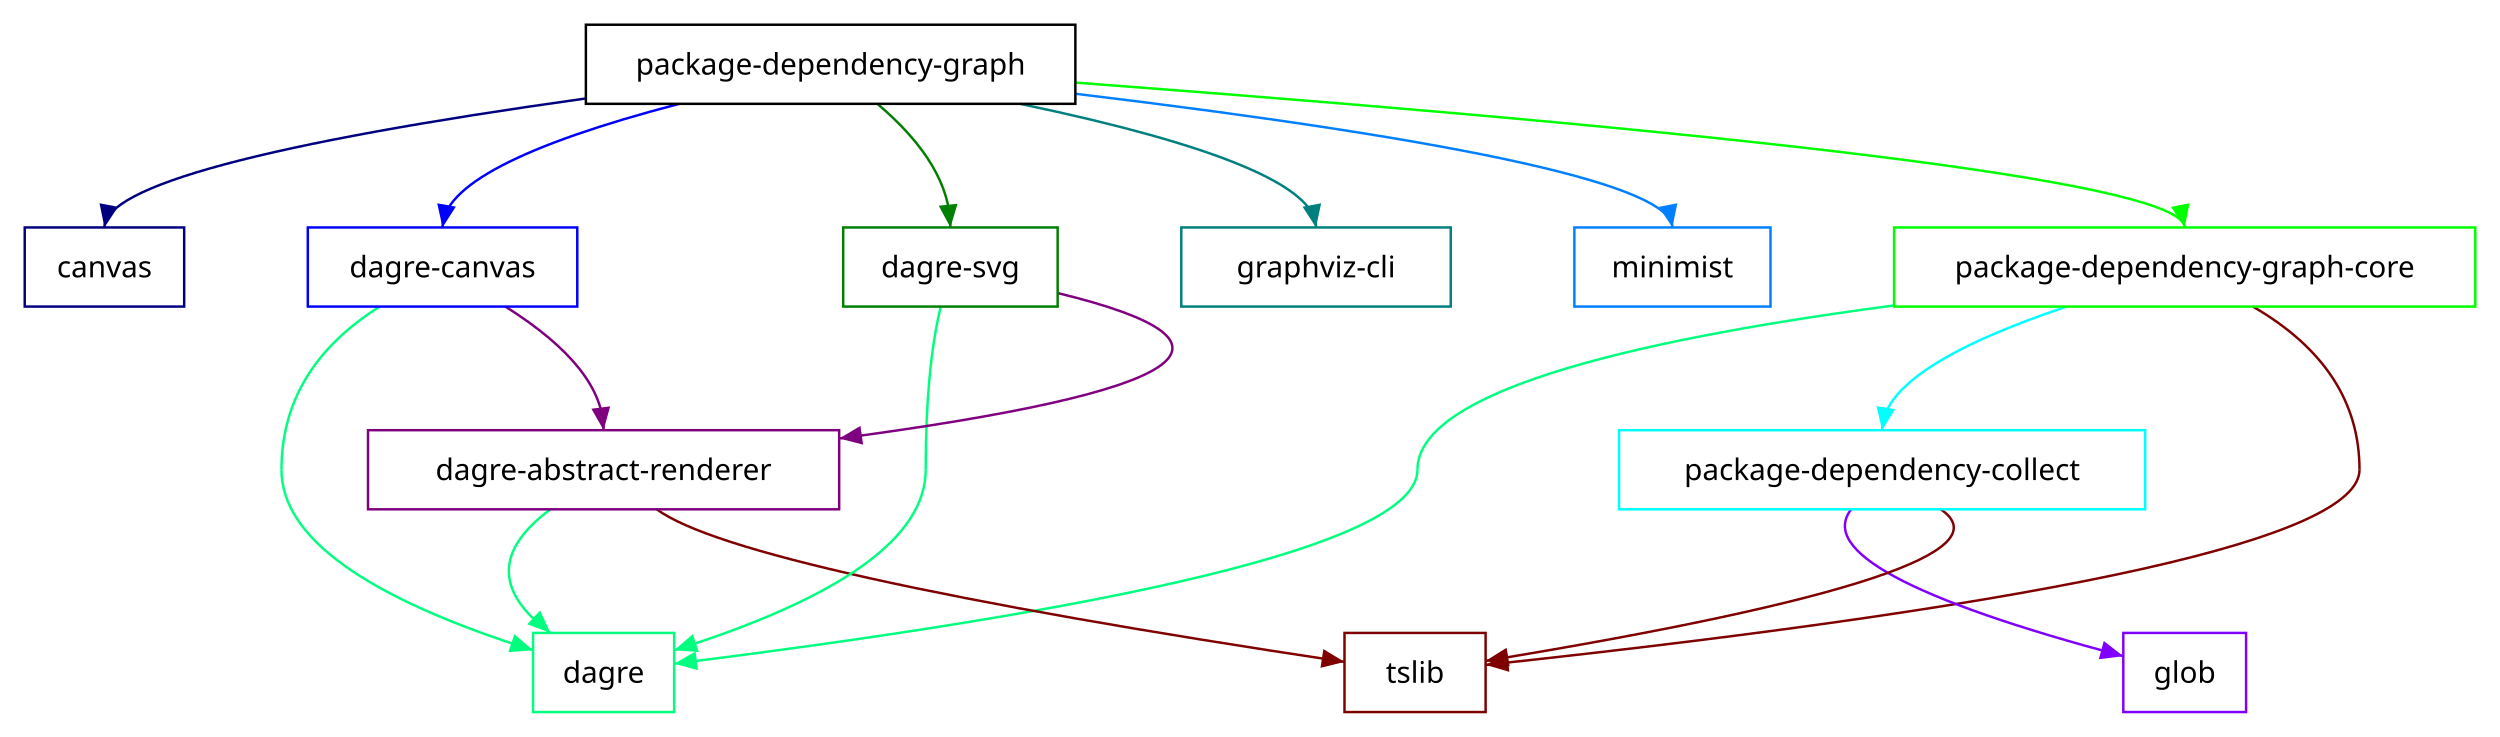
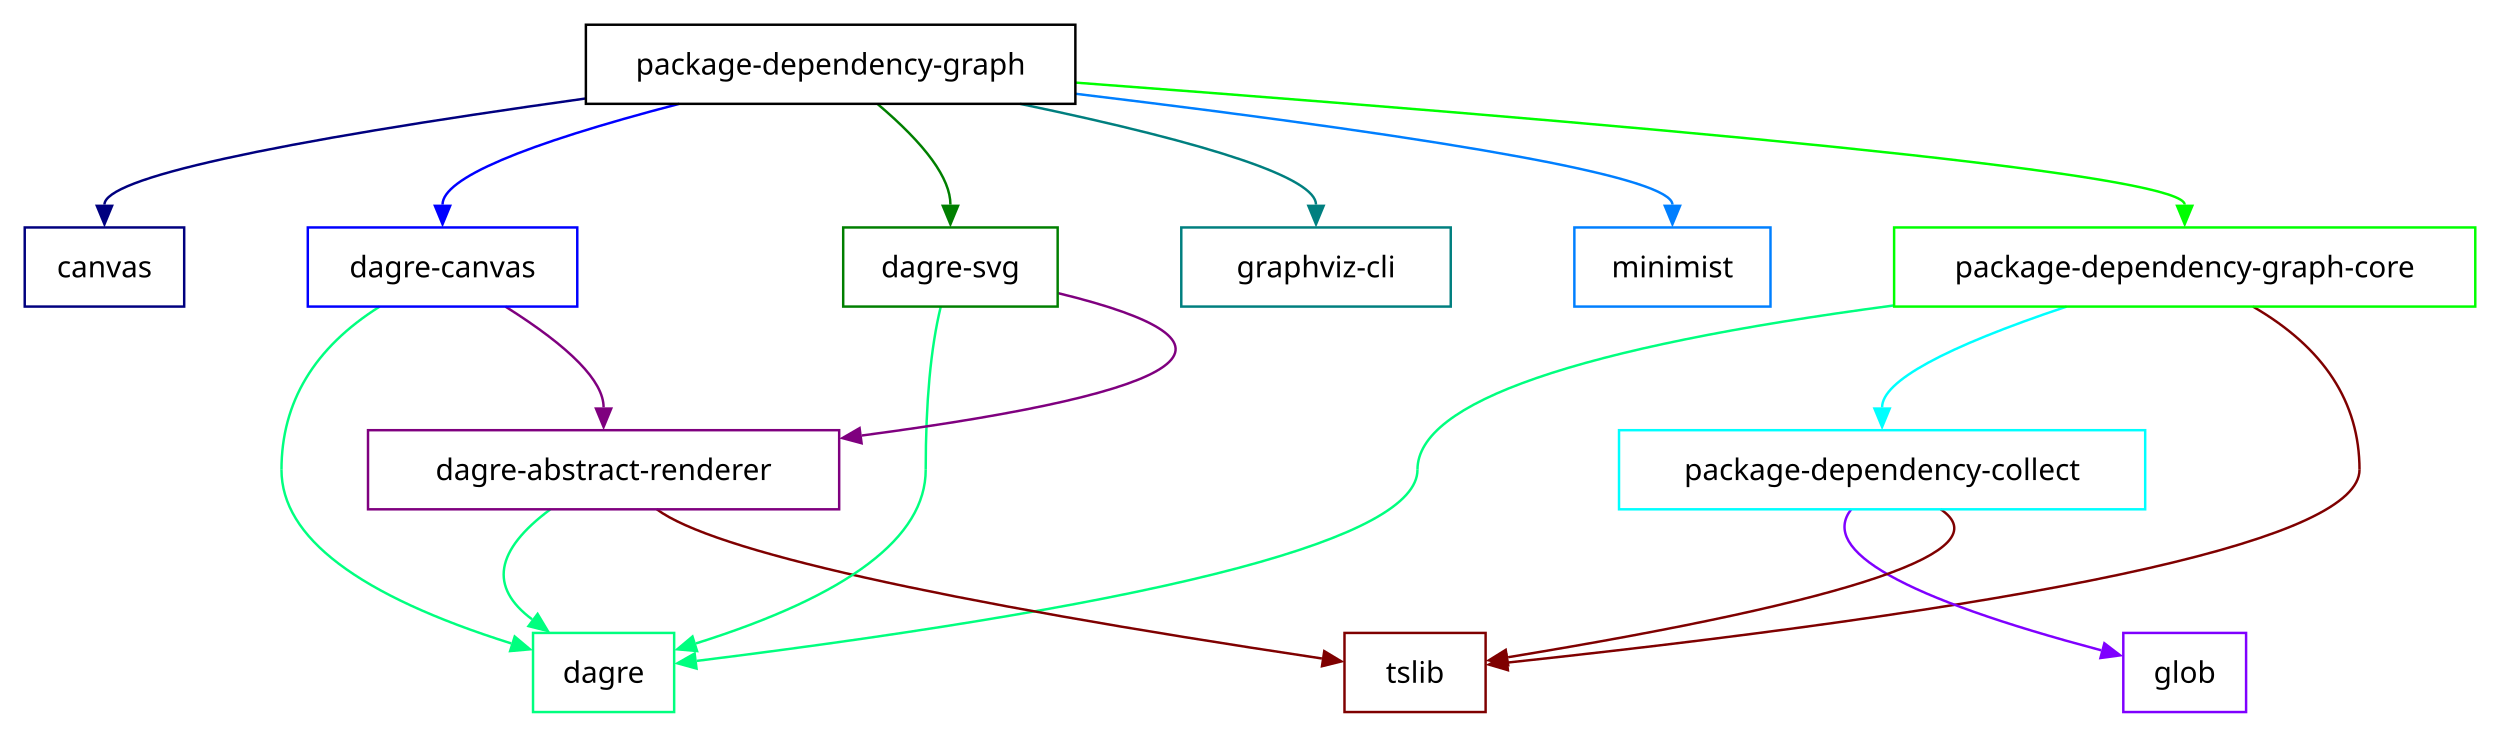
<svg xmlns="http://www.w3.org/2000/svg" version="1.1" viewBox="0 0 1011.174 298" color-interpolation-filters="sRGB">
-   <path d="M 236.97 39.818 Q 42.248 67 42.248 92" stroke="#00007f" fill="none" />
-   <polygon points="42.248,92 40.239,82.204 47.754,83.653" stroke="none" fill="#00007f" />
-   <path d="M 274.705 42 Q 178.992 67 178.992 92" stroke="#0000ff" fill="none" />
-   <polygon points="178.992,92 176.837,82.235 184.373,83.571" stroke="none" fill="#0000ff" />
-   <path d="M 354.872 42 Q 384.418 67 384.418 92" stroke="#007f00" fill="none" />
-   <polygon points="384.418,92 379.676,83.196 387.29,82.421" stroke="none" fill="#007f00" />
-   <path d="M 412.576 42 Q 532.286 67 532.286 92" stroke="#007f7f" fill="none" />
-   <polygon points="532.286,92 526.846,83.609 534.373,82.22" stroke="none" fill="#007f7f" />
-   <path d="M 434.954 37.92 Q 676.446 67 676.446 92" stroke="#007fff" fill="none" />
-   <polygon points="676.446,92 670.925,83.662 678.438,82.2" stroke="none" fill="#007fff" />
-   <path d="M 434.954 33.411 Q 883.642 67 883.642 92" stroke="#00ff00" fill="none" />
-   <polygon points="883.642,92 878.097,83.678 885.606,82.195" stroke="none" fill="#00ff00" />
+   <path d="M 236.97 39.818 Q 42.248 67 42.248 82.761" stroke="#00007f" fill="none" />
+   <polygon points="42.248,92 38.421,82.761 46.075,82.761" stroke="none" fill="#00007f" />
+   <path d="M 274.705 42 Q 178.992 67 178.992 82.761" stroke="#0000ff" fill="none" />
+   <polygon points="178.992,92 175.165,82.761 182.819,82.761" stroke="none" fill="#0000ff" />
+   <path d="M 354.872 42 Q 384.418 67 384.418 82.761" stroke="#007f00" fill="none" />
+   <polygon points="384.418,92 380.591,82.761 388.245,82.761" stroke="none" fill="#007f00" />
+   <path d="M 412.576 42 Q 532.286 67 532.286 82.761" stroke="#007f7f" fill="none" />
+   <polygon points="532.286,92 528.459,82.761 536.113,82.761" stroke="none" fill="#007f7f" />
+   <path d="M 434.954 37.92 Q 676.446 67 676.446 82.761" stroke="#007fff" fill="none" />
+   <polygon points="676.446,92 672.619,82.761 680.273,82.761" stroke="none" fill="#007fff" />
+   <path d="M 434.954 33.411 Q 883.642 67 883.642 82.761" stroke="#00ff00" fill="none" />
+   <polygon points="883.642,92 879.815,82.761 887.469,82.761" stroke="none" fill="#00ff00" />
  <path d="M 766.11 123.529 Q 573.326 149 573.326 190" stroke="#00ff7f" fill="none" />
-   <path d="M 573.326 190 Q 573.326 231 272.674 268.445" stroke="#00ff7f" fill="none" />
-   <polygon points="272.674,268.445 281.358,263.487 282.321,271.08" stroke="none" fill="#00ff7f" />
-   <path d="M 835.88 124 Q 761.252 149 761.252 174" stroke="#00ffff" fill="none" />
-   <polygon points="761.252,174 758.991,164.259 766.541,165.513" stroke="none" fill="#00ffff" />
+   <path d="M 573.326 190 Q 573.326 231 281.842 267.304" stroke="#00ff7f" fill="none" />
+   <polygon points="272.674,268.445 281.369,263.506 282.315,271.101" stroke="none" fill="#00ff7f" />
+   <path d="M 835.88 124 Q 761.252 149 761.252 164.761" stroke="#00ffff" fill="none" />
+   <polygon points="761.252,174 757.425,164.761 765.079,164.761" stroke="none" fill="#00ffff" />
  <path d="M 911.234 124 Q 954.346 149 954.346 190" stroke="#7f0000" fill="none" />
-   <path d="M 954.346 190 Q 954.346 231 600.884 268.937" stroke="#7f0000" fill="none" />
-   <polygon points="600.884,268.937 609.654,264.132 610.483,271.74" stroke="none" fill="#7f0000" />
-   <path d="M 222.615 206 Q 188.992 231 222.615 256" stroke="#00ff7f" fill="none" />
-   <polygon points="222.615,256 213.243,252.513 218.453,246.907" stroke="none" fill="#00ff7f" />
-   <path d="M 265.653 206 Q 299.276 231 543.804 267.715" stroke="#7f0000" fill="none" />
-   <polygon points="543.804,267.715 534.096,270.114 535.243,262.546" stroke="none" fill="#7f0000" />
+   <path d="M 954.346 190 Q 954.346 231 610.07 267.951" stroke="#7f0000" fill="none" />
+   <polygon points="600.884,268.937 609.662,264.146 610.478,271.756" stroke="none" fill="#7f0000" />
+   <path d="M 222.615 206 Q 188.992 231 215.201 250.487" stroke="#00ff7f" fill="none" />
+   <polygon points="222.615,256 212.918,253.558 217.485,247.416" stroke="none" fill="#00ff7f" />
+   <path d="M 265.653 206 Q 299.276 231 534.668 266.343" stroke="#7f0000" fill="none" />
+   <polygon points="543.804,267.715 534.099,270.127 535.236,262.559" stroke="none" fill="#7f0000" />
  <path d="M 153.571 124 Q 113.85 149 113.85 190" stroke="#00ff7f" fill="none" />
-   <path d="M 113.85 190 Q 113.85 231 215.594 263.019" stroke="#00ff7f" fill="none" />
-   <polygon points="215.594,263.019 205.62,263.744 208.028,256.479" stroke="none" fill="#00ff7f" />
-   <path d="M 204.413 124 Q 244.134 149 244.134 174" stroke="#7f007f" fill="none" />
-   <polygon points="244.134,174 239.196,165.304 246.791,164.359" stroke="none" fill="#7f007f" />
+   <path d="M 113.85 190 Q 113.85 231 206.781 260.245" stroke="#00ff7f" fill="none" />
+   <polygon points="215.594,263.019 205.633,263.896 207.93,256.595" stroke="none" fill="#00ff7f" />
+   <path d="M 204.413 124 Q 244.134 149 244.134 164.761" stroke="#7f007f" fill="none" />
+   <polygon points="244.134,174 240.307,164.761 247.961,164.761" stroke="none" fill="#7f007f" />
  <path d="M 380.516 124 Q 374.418 149 374.418 190" stroke="#00ff7f" fill="none" />
-   <path d="M 374.418 190 Q 374.418 231 272.674 263.019" stroke="#00ff7f" fill="none" />
-   <polygon points="272.674,263.019 280.24,256.479 282.648,263.744" stroke="none" fill="#00ff7f" />
-   <path d="M 427.79 118.528 Q 553.326 149 339.418 177.365" stroke="#7f007f" fill="none" />
-   <polygon points="339.418,177.365 348.018,172.262 349.107,179.838" stroke="none" fill="#7f007f" />
-   <path d="M 748.766 206 Q 729.256 231 858.81 265.405" stroke="#7f00ff" fill="none" />
-   <polygon points="858.81,265.405 848.887,266.642 850.919,259.263" stroke="none" fill="#7f00ff" />
-   <path d="M 784.941 206 Q 821.956 231 600.884 267.312" stroke="#7f0000" fill="none" />
-   <polygon points="600.884,267.312 609.361,262.008 610.629,269.556" stroke="none" fill="#7f0000" />
+   <path d="M 374.418 190 Q 374.418 231 281.487 260.245" stroke="#00ff7f" fill="none" />
+   <polygon points="272.674,263.019 280.338,256.595 282.635,263.896" stroke="none" fill="#00ff7f" />
+   <path d="M 427.79 118.528 Q 553.326 149 348.577 176.151" stroke="#7f007f" fill="none" />
+   <polygon points="339.418,177.365 348.074,172.357 349.08,179.944" stroke="none" fill="#7f007f" />
+   <path d="M 748.766 206 Q 729.256 231 849.881 263.034" stroke="#7f00ff" fill="none" />
+   <polygon points="858.81,265.405 848.898,266.733 850.863,259.335" stroke="none" fill="#7f00ff" />
+   <path d="M 784.941 206 Q 821.956 231 610.001 265.815" stroke="#7f0000" fill="none" />
+   <polygon points="600.884,267.312 609.38,262.038 610.621,269.591" stroke="none" fill="#7f0000" />
  <g>
    <rect x="236.97" y="10" width="197.984" height="32" stroke="#000000" fill="none" />
    <text text-anchor="middle" x="335.962" y="26" fill="black" dominant-baseline="middle" style="font-size:12px;font-family:sans-serif">package-dependency-graph
  </text>
  </g>
  <g>
    <rect x="10" y="92" width="64.496" height="32" stroke="#00007f" fill="none" />
    <text text-anchor="middle" x="42.248" y="108" fill="black" dominant-baseline="middle" style="font-size:12px;font-family:sans-serif">canvas
  </text>
  </g>
  <g>
    <rect x="124.496" y="92" width="108.992" height="32" stroke="#0000ff" fill="none" />
    <text text-anchor="middle" x="178.992" y="108" fill="black" dominant-baseline="middle" style="font-size:12px;font-family:sans-serif">dagre-canvas
  </text>
  </g>
  <g>
    <rect x="341.046" y="92" width="86.744" height="32" stroke="#007f00" fill="none" />
    <text text-anchor="middle" x="384.418" y="108" fill="black" dominant-baseline="middle" style="font-size:12px;font-family:sans-serif">dagre-svg
  </text>
  </g>
  <g>
    <rect x="477.79" y="92" width="108.992" height="32" stroke="#007f7f" fill="none" />
    <text text-anchor="middle" x="532.286" y="108" fill="black" dominant-baseline="middle" style="font-size:12px;font-family:sans-serif">graphviz-cli
  </text>
  </g>
  <g>
    <rect x="636.782" y="92" width="79.328" height="32" stroke="#007fff" fill="none" />
    <text text-anchor="middle" x="676.446" y="108" fill="black" dominant-baseline="middle" style="font-size:12px;font-family:sans-serif">minimist
  </text>
  </g>
  <g>
    <rect x="766.11" y="92" width="235.064" height="32" stroke="#00ff00" fill="none" />
    <text text-anchor="middle" x="883.642" y="108" fill="black" dominant-baseline="middle" style="font-size:12px;font-family:sans-serif">package-dependency-graph-core
  </text>
  </g>
  <g>
    <rect x="215.594" y="256" width="57.08" height="32" stroke="#00ff7f" fill="none" />
    <text text-anchor="middle" x="244.134" y="272" fill="black" dominant-baseline="middle" style="font-size:12px;font-family:sans-serif">dagre
  </text>
  </g>
  <g>
    <rect x="654.844" y="174" width="212.816" height="32" stroke="#00ffff" fill="none" />
    <text text-anchor="middle" x="761.252" y="190" fill="black" dominant-baseline="middle" style="font-size:12px;font-family:sans-serif">package-dependency-collect
  </text>
  </g>
  <g>
    <rect x="543.804" y="256" width="57.08" height="32" stroke="#7f0000" fill="none" />
    <text text-anchor="middle" x="572.344" y="272" fill="black" dominant-baseline="middle" style="font-size:12px;font-family:sans-serif">tslib
  </text>
  </g>
  <g>
    <rect x="148.85" y="174" width="190.568" height="32" stroke="#7f007f" fill="none" />
    <text text-anchor="middle" x="244.134" y="190" fill="black" dominant-baseline="middle" style="font-size:12px;font-family:sans-serif">dagre-abstract-renderer
  </text>
  </g>
  <g>
    <rect x="858.81" y="256" width="49.664" height="32" stroke="#7f00ff" fill="none" />
    <text text-anchor="middle" x="883.642" y="272" fill="black" dominant-baseline="middle" style="font-size:12px;font-family:sans-serif">glob
  </text>
  </g>
</svg>
